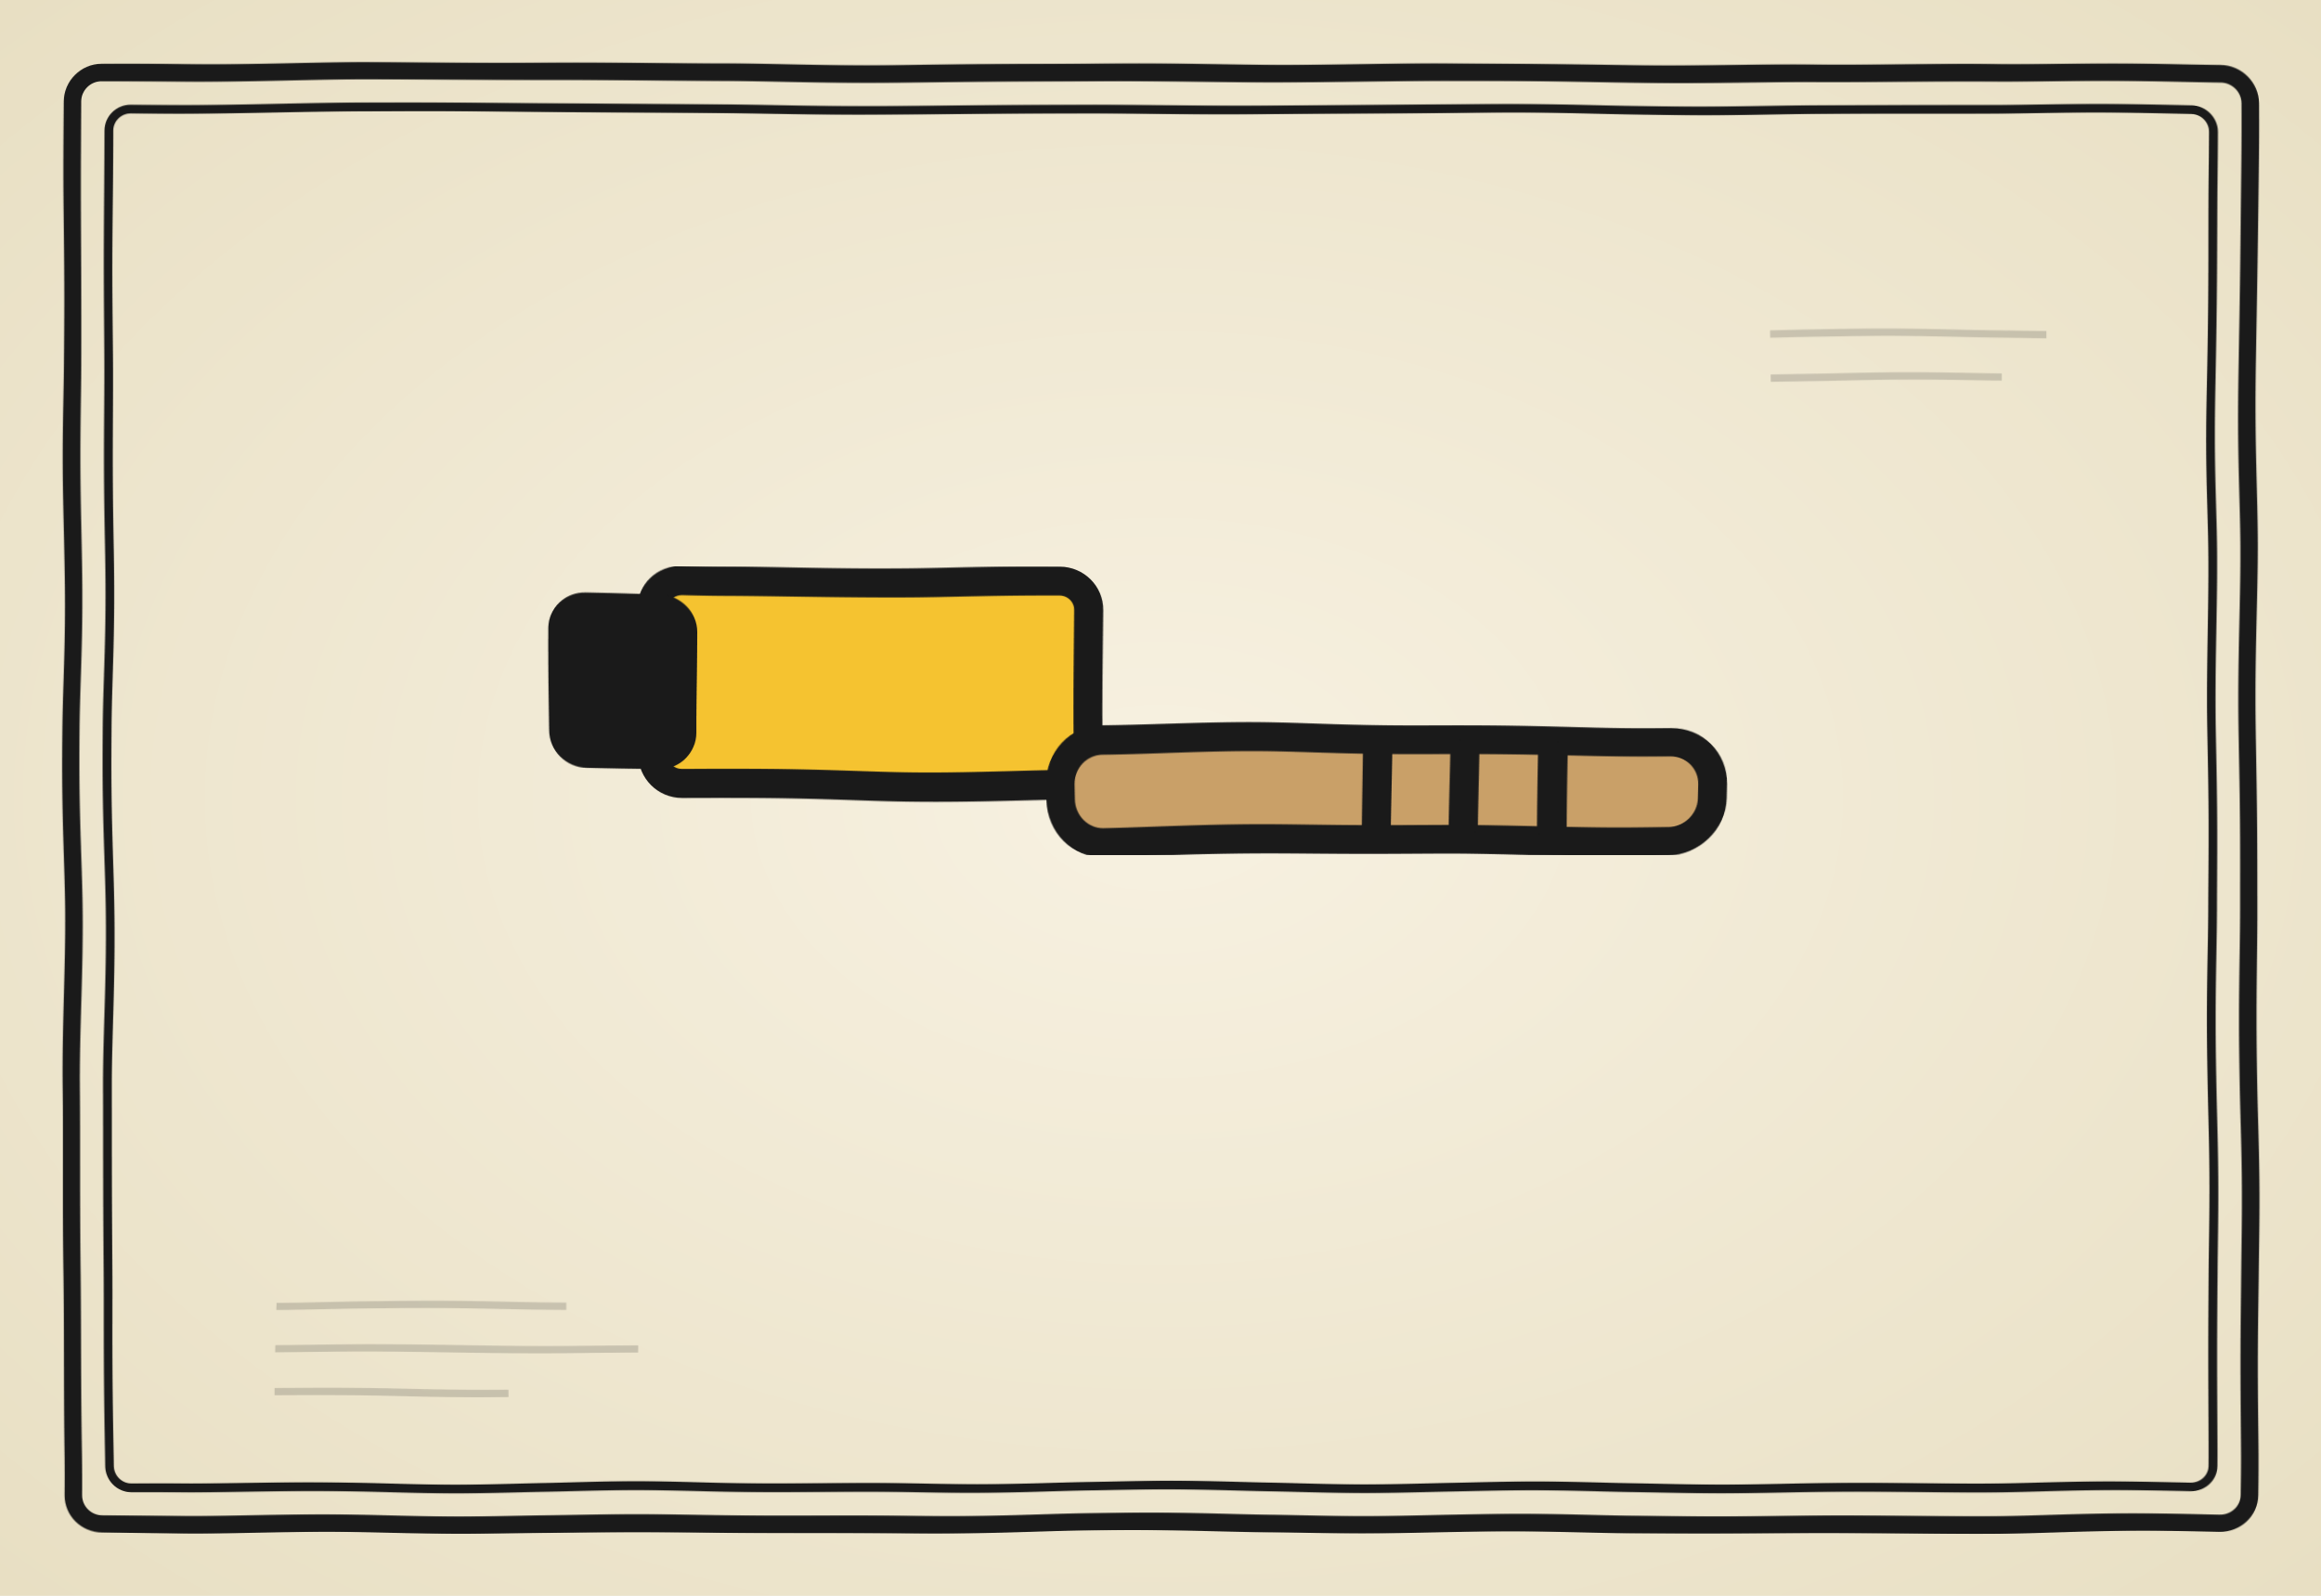
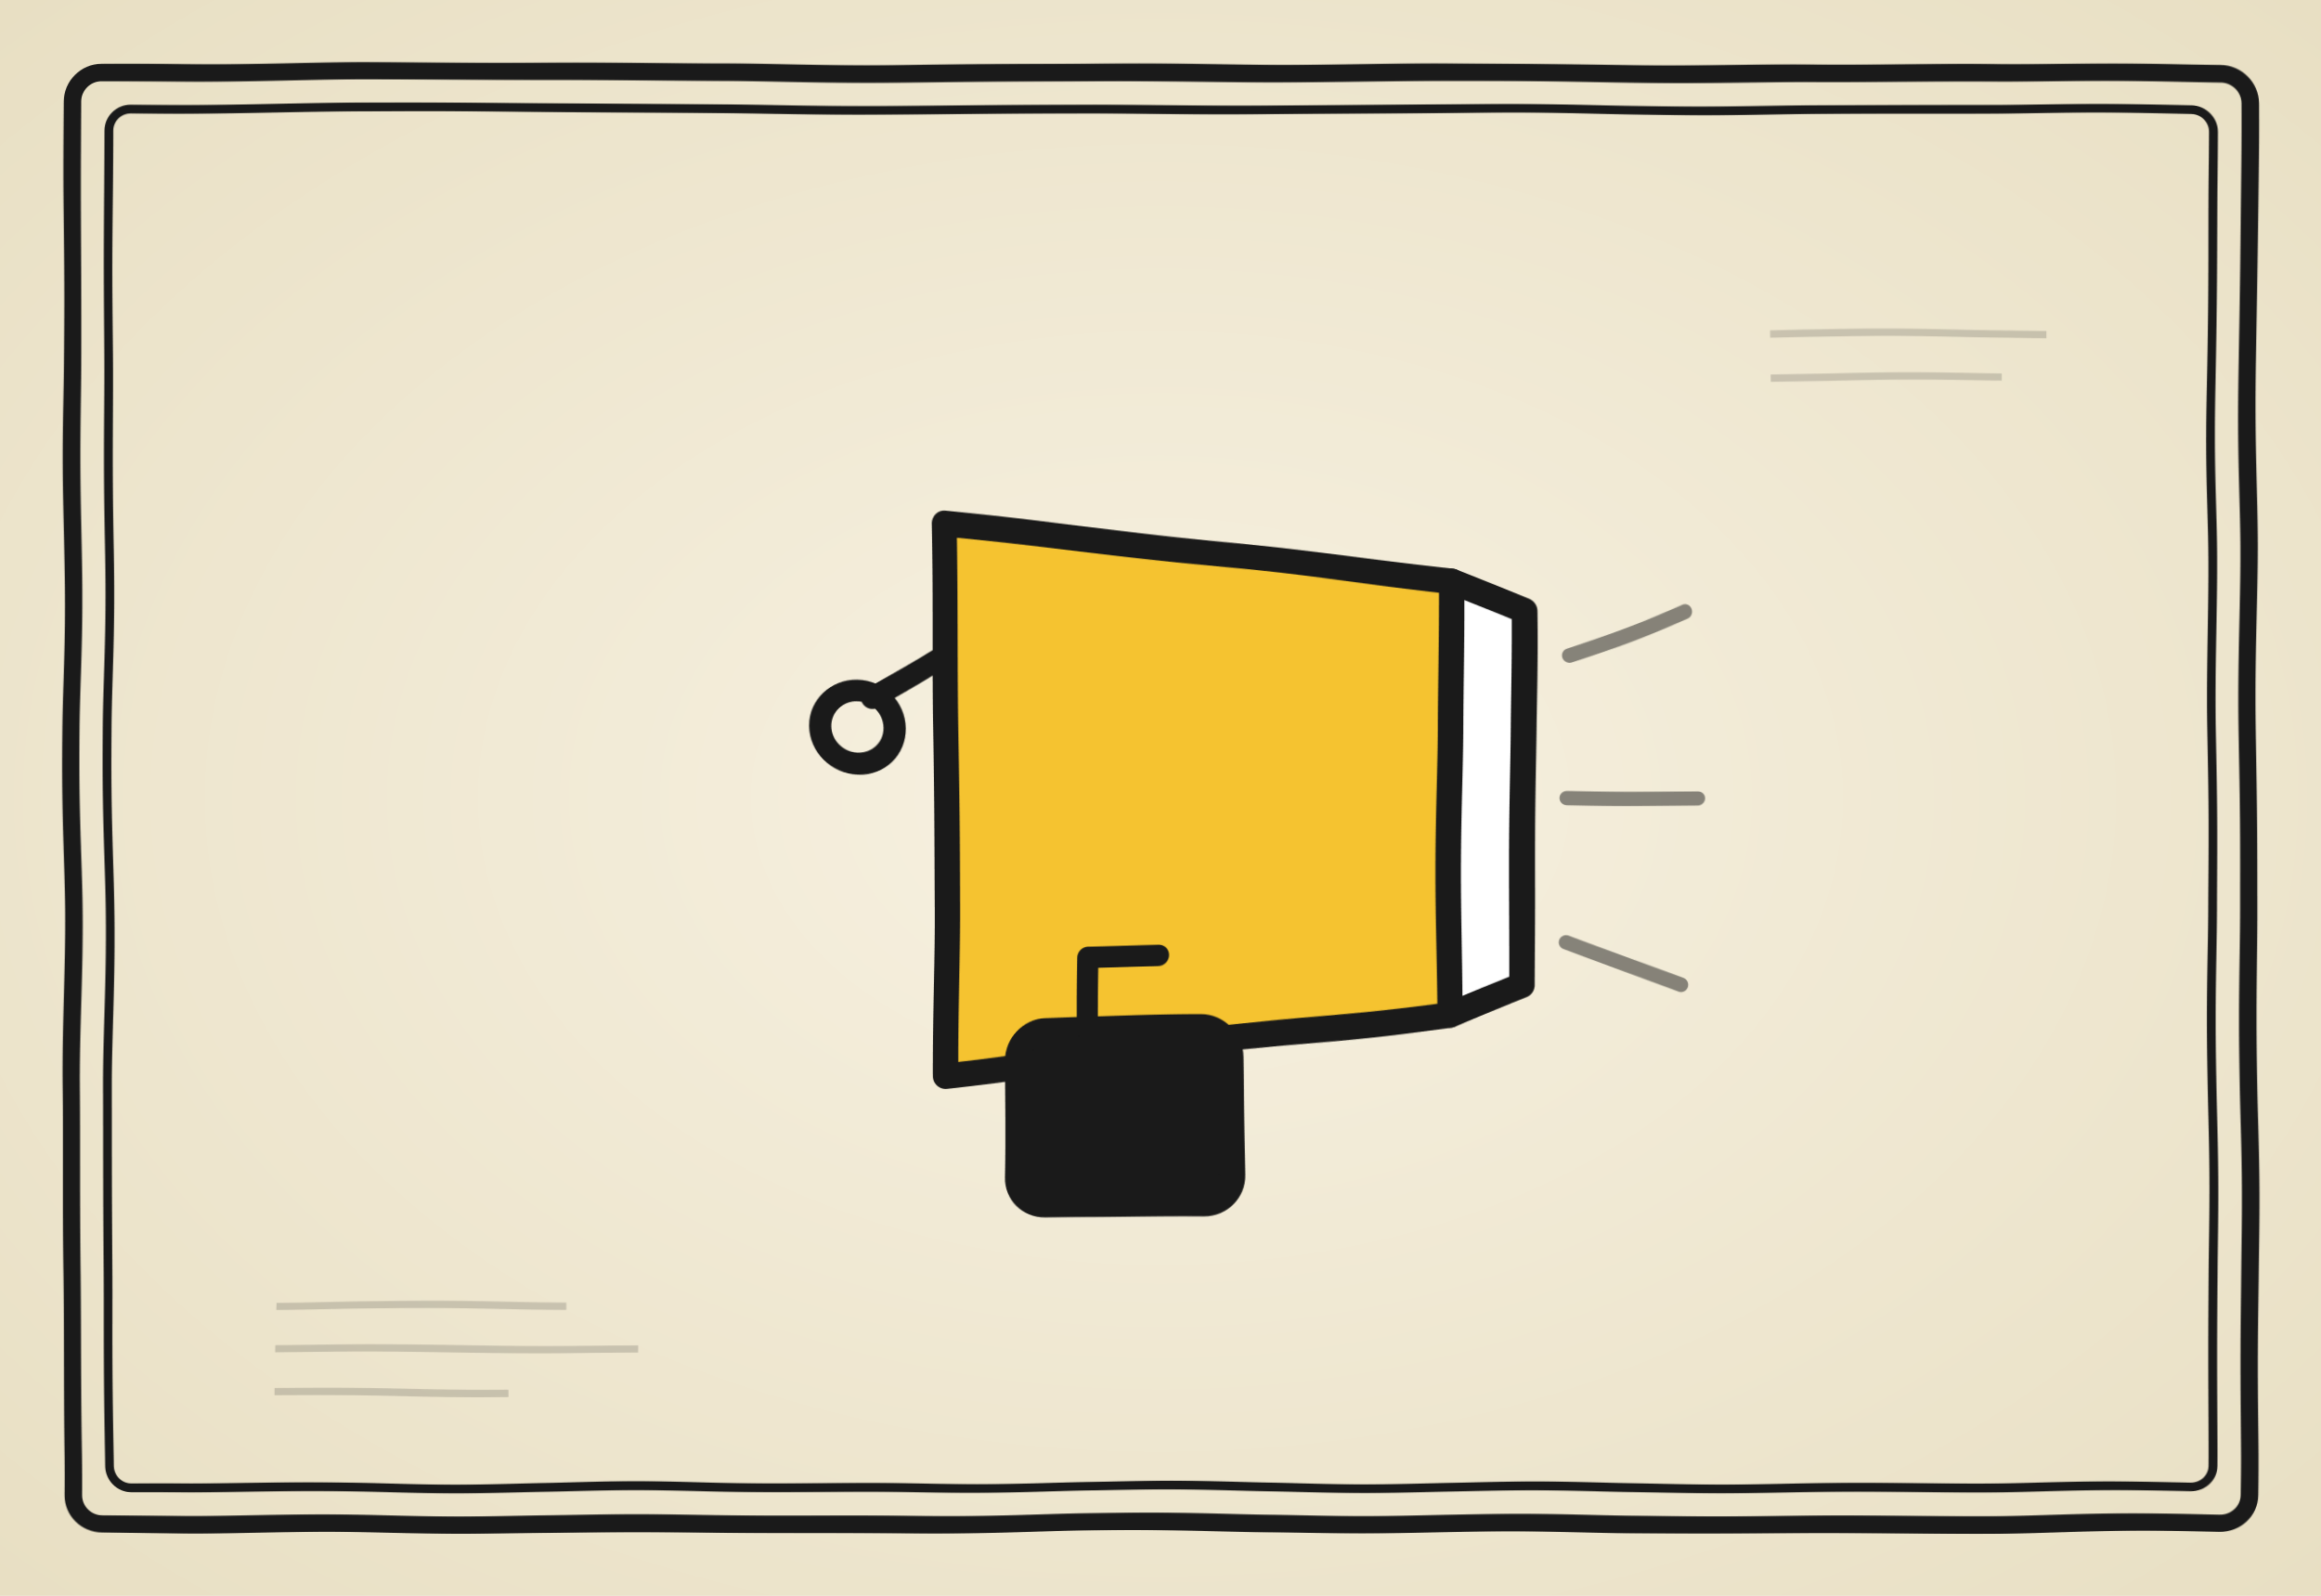
<svg xmlns="http://www.w3.org/2000/svg" viewBox="0 0 320 220" role="img" aria-label="der Handscheinwerfer">
  <defs>
    <radialGradient id="paper" cx="50%" cy="50%" r="70%">
      <stop offset="0%" stop-color="#f7f1e1" />
      <stop offset="100%" stop-color="#e8dfc3" />
    </radialGradient>
    <filter id="sketch" x="-5%" y="-5%" width="110%" height="110%">
      <feTurbulence type="fractalNoise" baseFrequency="0.02" numOctaves="2" seed="896" />
      <feDisplacementMap in="SourceGraphic" scale="1.8" />
    </filter>
    <filter id="sketchLight" x="-5%" y="-5%" width="110%" height="110%">
      <feTurbulence type="fractalNoise" baseFrequency="0.04" numOctaves="1" seed="899" />
      <feDisplacementMap in="SourceGraphic" scale="1.1" />
    </filter>
  </defs>
  <rect width="320" height="220" fill="url(#paper)" />
  <g fill="none" stroke="#1a1a1a" stroke-linecap="round" stroke-linejoin="round" filter="url(#sketchLight)">
    <rect x="10" y="10" width="300" height="200" stroke-width="2.4" rx="4" />
    <rect x="15" y="15" width="290" height="190" stroke-width="1.2" rx="3" />
  </g>
  <g stroke="#1a1a1a" stroke-width="1" opacity="0.18" filter="url(#sketchLight)">
    <line x1="38" y1="180" x2="78" y2="180" />
    <line x1="38" y1="186" x2="88" y2="186" />
    <line x1="38" y1="192" x2="70" y2="192" />
    <line x1="244" y1="46" x2="282" y2="46" />
    <line x1="244" y1="52" x2="276" y2="52" />
  </g>
  <g filter="url(#sketch)">
-     <g stroke="#1a1a1a" stroke-width="4" stroke-linejoin="round" stroke-linecap="round" fill="#f5c330">
-       <rect x="90" y="80" width="60" height="28" rx="4" />
-       <rect x="78" y="84" width="16" height="20" rx="3" fill="#1a1a1a" />
-       <rect x="146" y="102" width="90" height="14" rx="6" fill="#c9a068" />
-       <line x1="190" y1="104" x2="190" y2="114" />
-       <line x1="202" y1="104" x2="202" y2="114" />
-       <line x1="214" y1="104" x2="214" y2="114" />
+     <g stroke="#1a1a1a" stroke-width="3.5" stroke-linejoin="round" stroke-linecap="round">
+       <path d="M 130 72 L 200 80 L 200 140 L 130 148 Z" fill="#f5c330" />
+       <path d="M 200 80 L 210 84 L 210 136 L 200 140 Z" fill="#ffffff" />
+       <rect x="140" y="142" width="30" height="24" rx="4" fill="#1a1a1a" />
+       <path d="M 150 142 L 150 132 L 160 132" fill="none" stroke-width="3" />
+       <line x1="216" y1="90" x2="232" y2="84" stroke-width="2" opacity="0.5" />
+       <line x1="216" y1="110" x2="234" y2="110" stroke-width="2" opacity="0.5" />
+       <line x1="216" y1="130" x2="232" y2="136" stroke-width="2" opacity="0.5" />
+       <path d="M 130 90 L 120 96" stroke-width="3" />
+       <circle cx="118" cy="100" r="5" fill="none" stroke-width="3" />
    </g>
  </g>
</svg>
